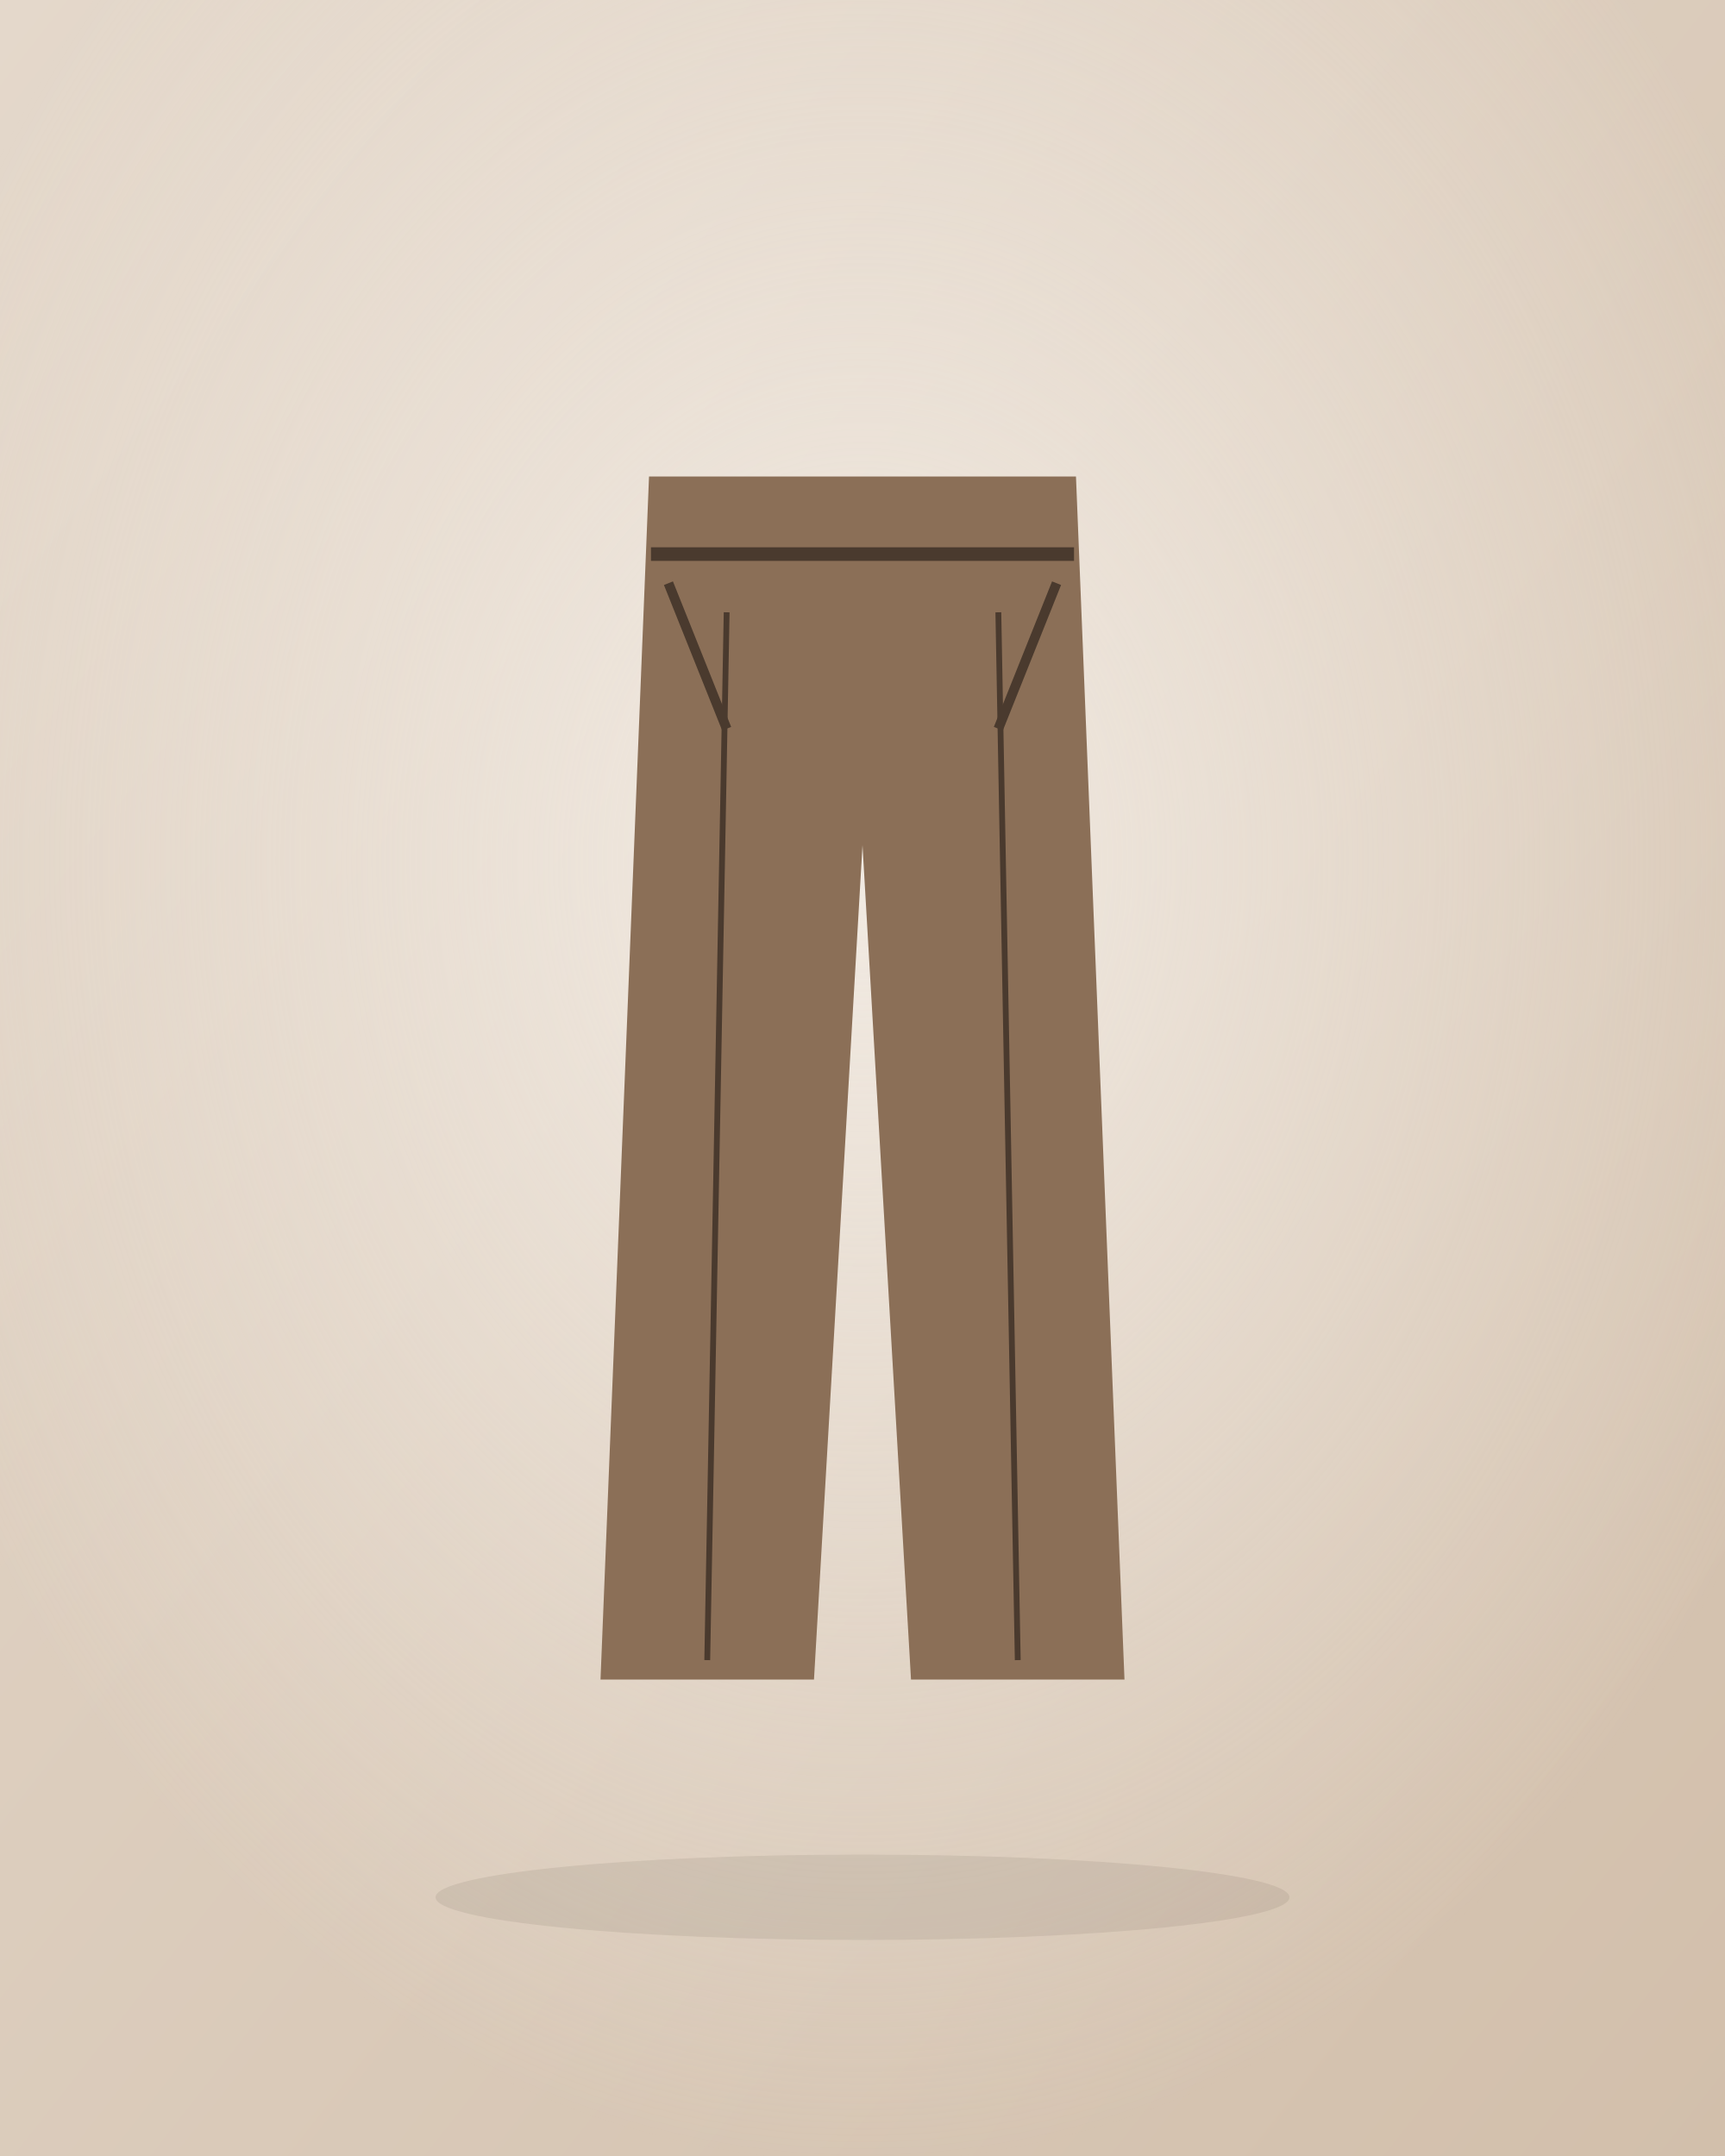
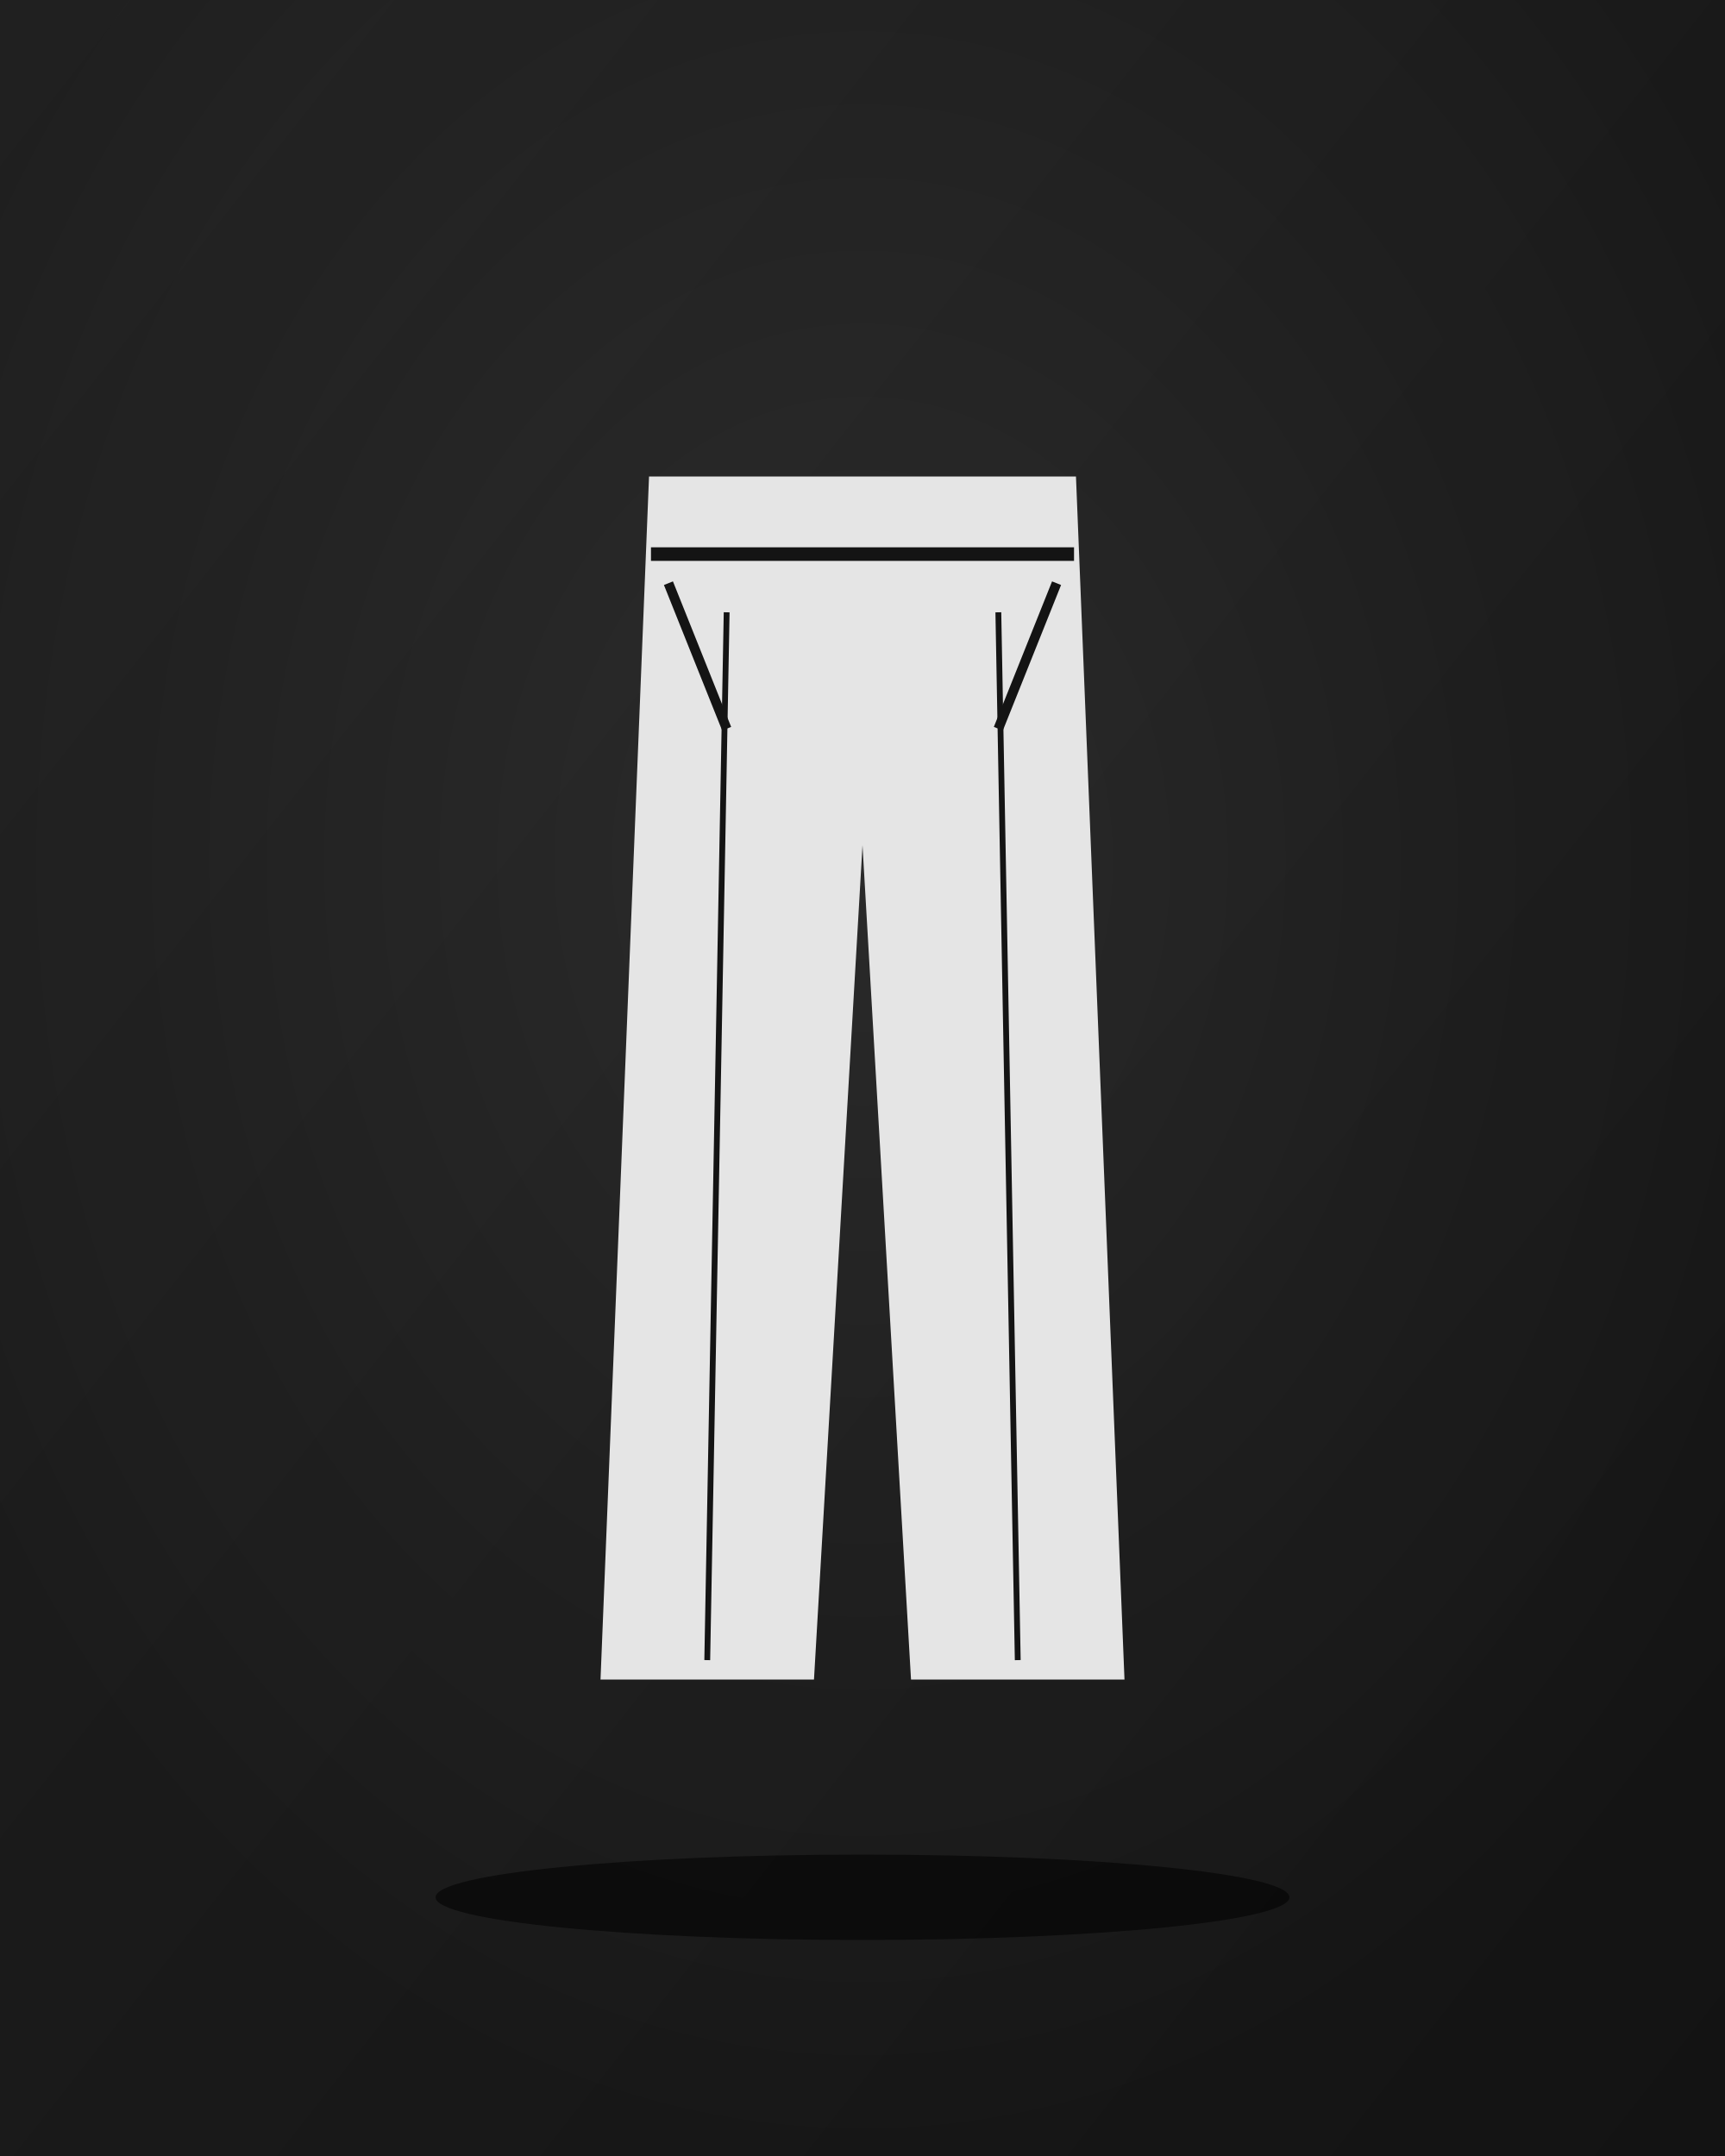
<svg xmlns="http://www.w3.org/2000/svg" viewBox="0 0 800 1000" width="800" height="1000">
  <defs>
    <linearGradient id="bg" x1="0" y1="0" x2="1" y2="1">
-       <stop offset="0" stop-color="#E4D8CB" />
-       <stop offset="1" stop-color="#D2BFAB" />
+       <stop offset="0" stop-color="#202020" />
+       <stop offset="1" stop-color="#131313" />
    </linearGradient>
    <radialGradient id="glow" cx="0.5" cy="0.4" r="0.6">
-       <stop offset="0" stop-color="#F7F2EC" stop-opacity="0.8" />
-       <stop offset="1" stop-color="#F7F2EC" stop-opacity="0" />
+       <stop offset="0" stop-color="#FFFFFF" stop-opacity="0.07" />
+       <stop offset="1" stop-color="#FFFFFF" stop-opacity="0" />
    </radialGradient>
  </defs>
  <rect width="800" height="1000" fill="url(#bg)" />
  <rect width="800" height="1000" fill="url(#glow)" />
-   <ellipse cx="400" cy="880" rx="198" ry="19.8" fill="#4A3A2E" opacity="0.10" />
+   <ellipse cx="400" cy="880" rx="198" ry="19.8" fill="#000000" opacity="0.55" />
  <g transform="translate(0 0) translate(400 500) scale(0.9) translate(-400 -500)">
-     <path fill="#8B6F57" d="M290 190 L510 190 L535 810 L425 810 L400 380 L375 810 L265 810 Z" />
-     <path stroke="#4A3A2E" stroke-width="7" d="M291 230 L509 230" />
-     <path stroke="#4A3A2E" stroke-width="3" stroke-dasharray="2 0" d="M330 260 L320 800 M470 260 L480 800" />
-     <path fill="none" stroke="#4A3A2E" stroke-width="5" d="M300 245 L330 320 M500 245 L470 320" />
+     <path fill="#E5E5E5" d="M290 190 L510 190 L535 810 L425 810 L400 380 L375 810 L265 810 Z" />
+     <path stroke="#141414" stroke-width="7" d="M291 230 L509 230" />
+     <path stroke="#141414" stroke-width="3" stroke-dasharray="2 0" d="M330 260 L320 800 M470 260 L480 800" />
+     <path fill="none" stroke="#141414" stroke-width="5" d="M300 245 L330 320 M500 245 L470 320" />
  </g>
</svg>
